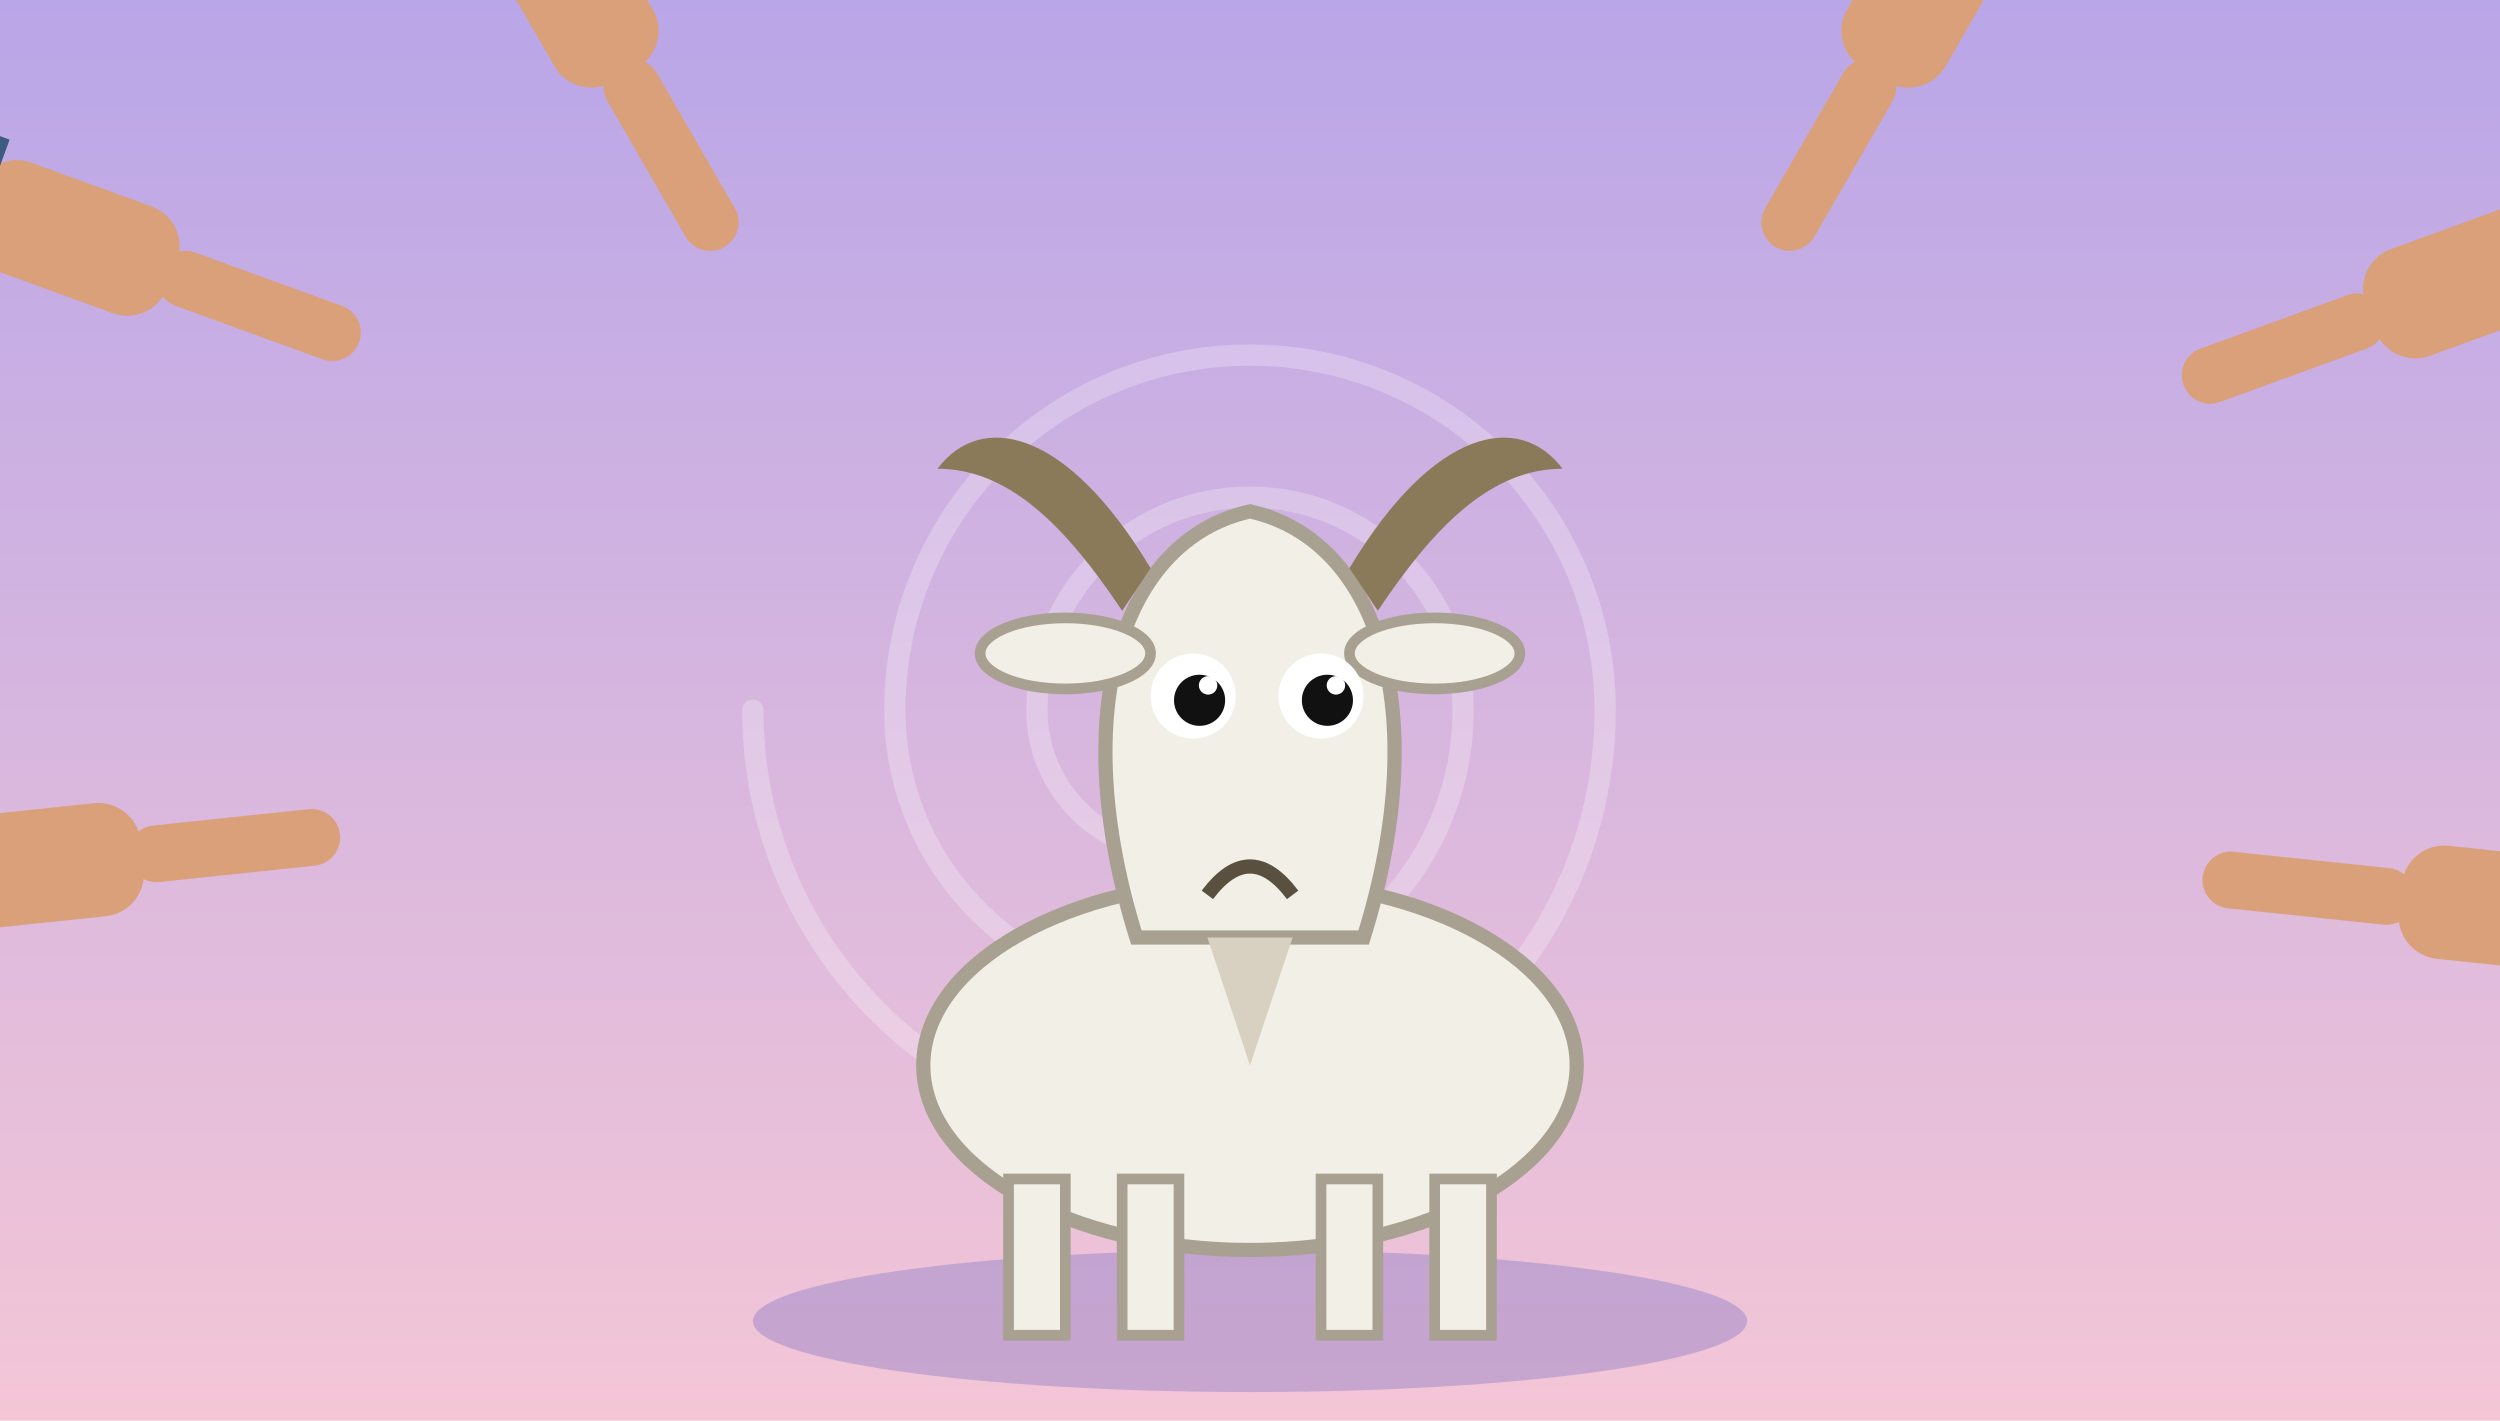
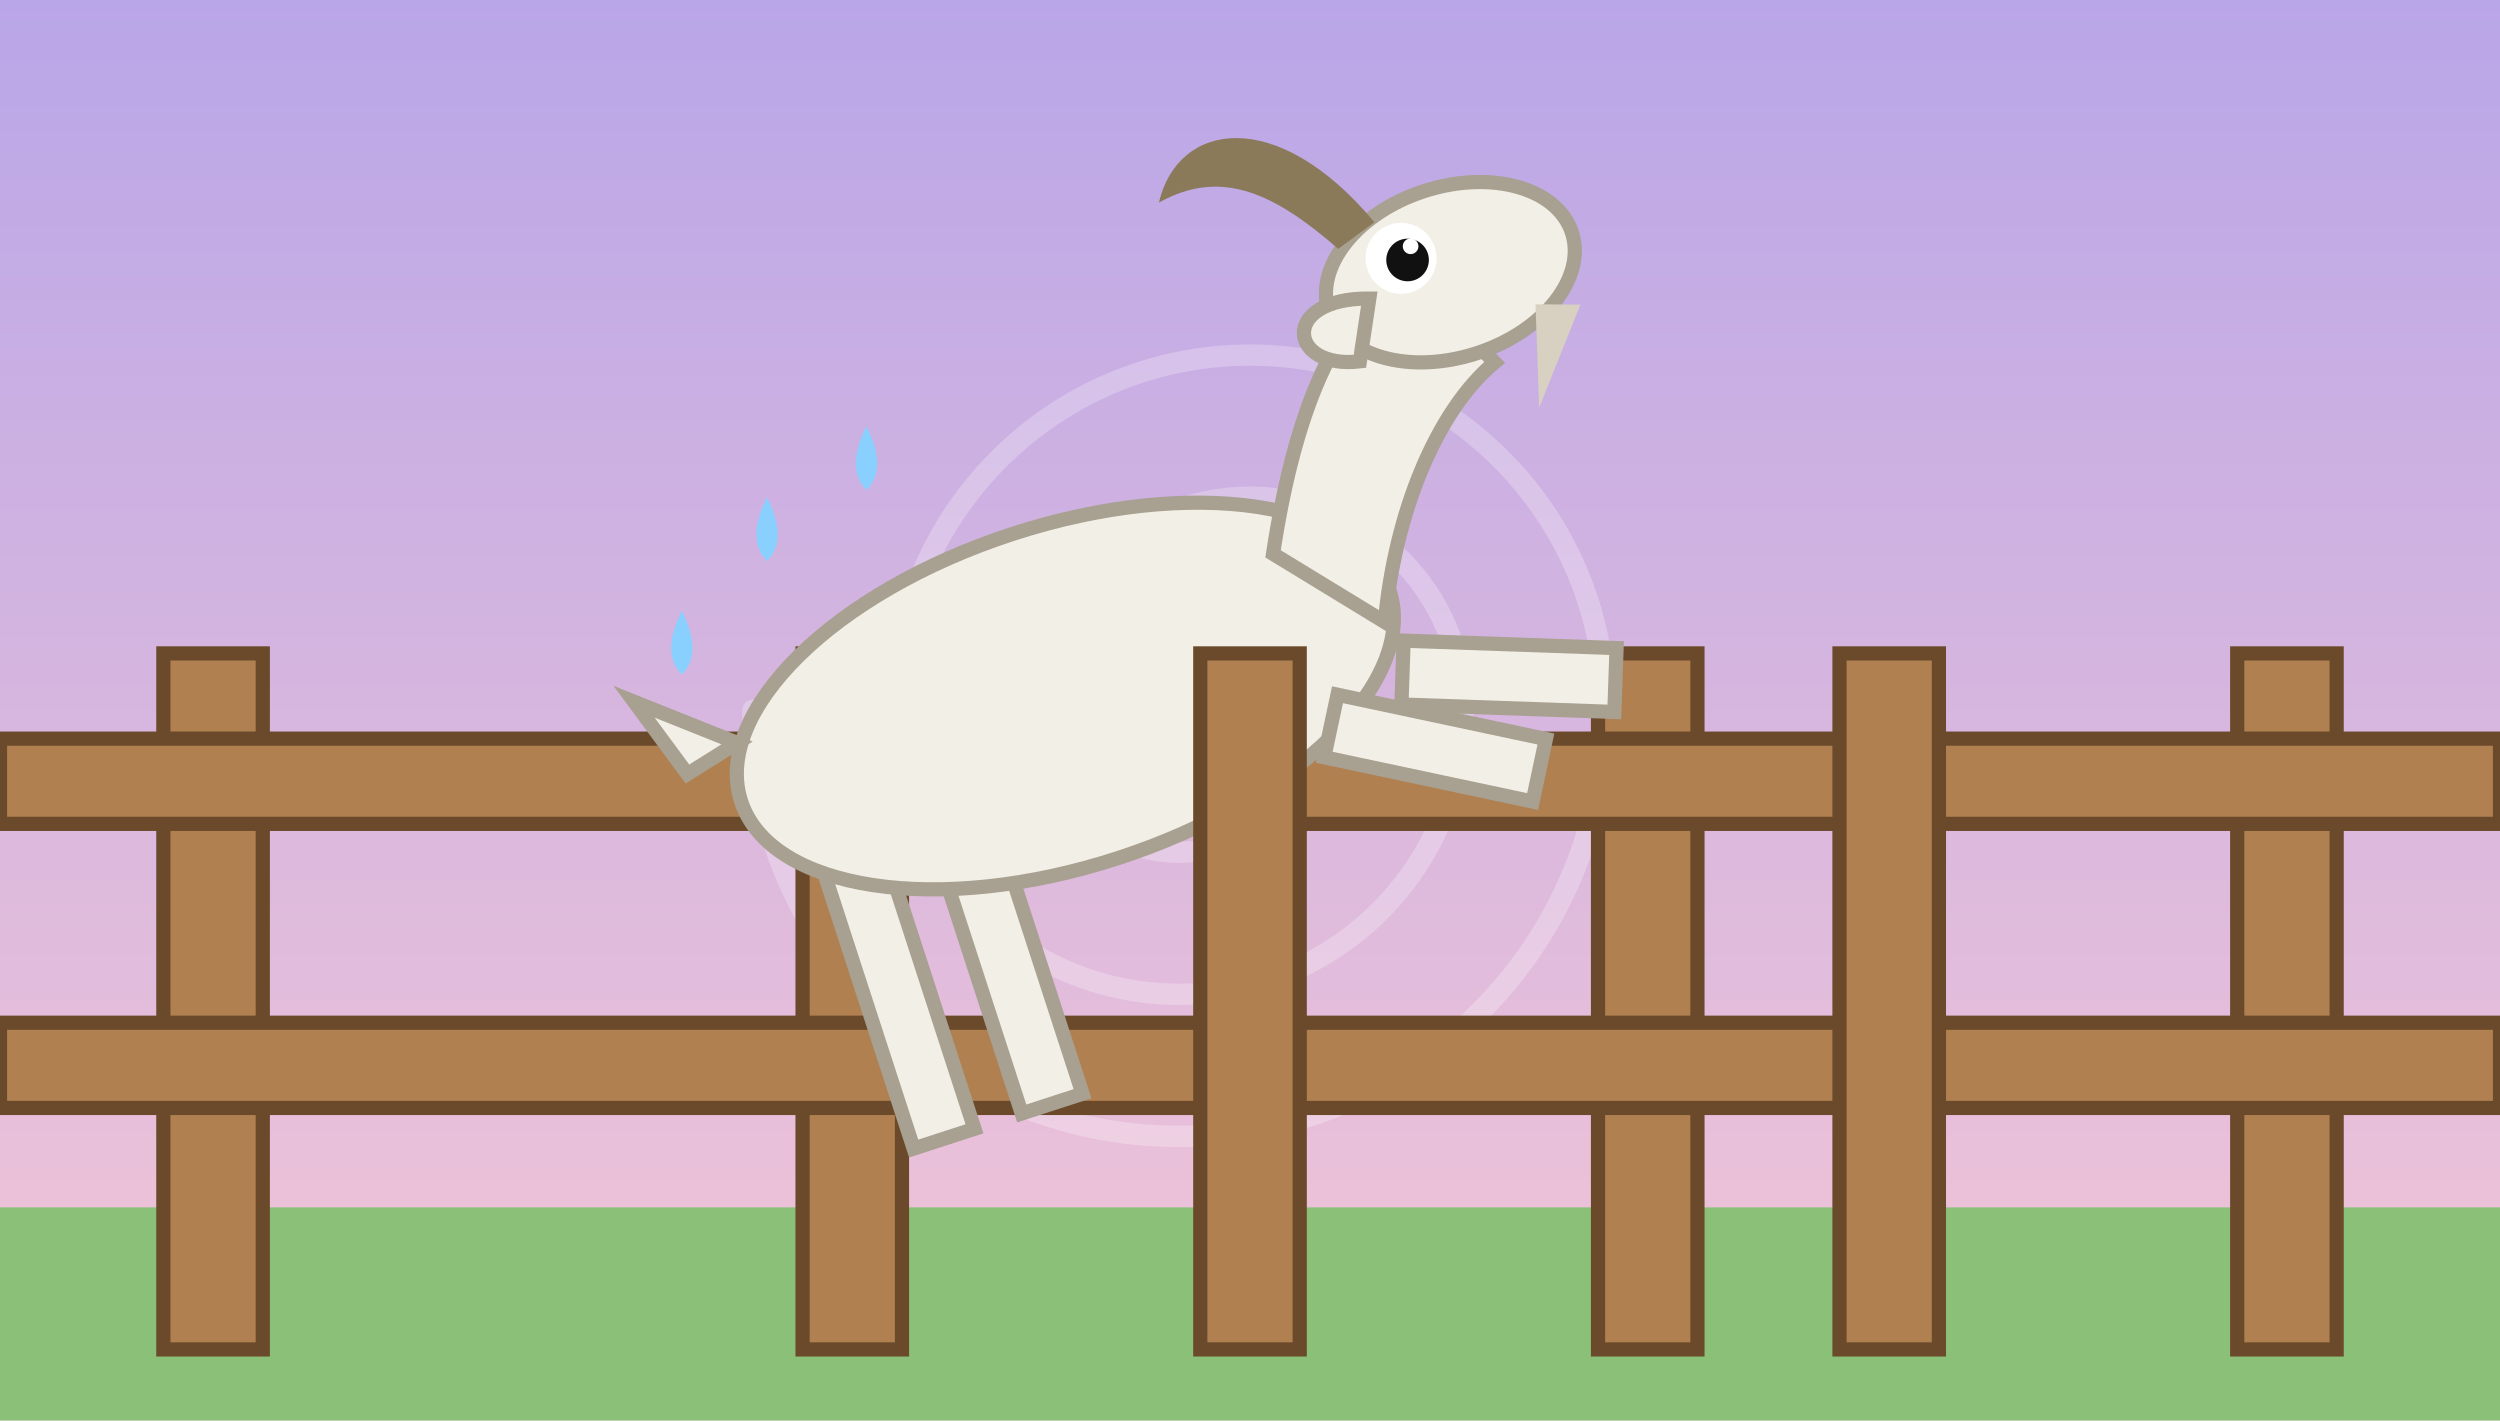
<svg xmlns="http://www.w3.org/2000/svg" viewBox="0 0 352 200" width="352" height="200">
  <defs>
    <linearGradient id="bg" x1="0" y1="0" x2="0" y2="1">
      <stop offset="0.00" stop-color="#b9a6e8" stop-opacity="1" />
      <stop offset="1.00" stop-color="#f4c6d6" stop-opacity="1" />
    </linearGradient>
  </defs>
  <rect x="0" y="0" width="352" height="200" fill="url(#bg)" />
  <path d="M176 100 m-10 0 a10 10 0 1 1 20 0 a20 20 0 1 1 -40 0 a30 30 0 1 1 60 0 a40 40 0 1 1 -80 0 a50 50 0 1 1 100 0 a60 60 0 1 1 -120 0" fill="none" stroke="#ffffff" stroke-width="3" stroke-linecap="round" stroke-linejoin="round" opacity="0.25" />
-   <ellipse cx="176.0" cy="186.0" rx="70.0" ry="10.0" fill="#9a86c8" opacity="0.5" />
-   <ellipse cx="176.0" cy="150.0" rx="46.0" ry="26.0" fill="#f2efe6" stroke="#a8a090" stroke-width="2" />
-   <rect x="142" y="166" width="8" height="22" fill="#f2efe6" stroke="#a8a090" stroke-width="1.5" />
-   <rect x="158" y="166" width="8" height="22" fill="#f2efe6" stroke="#a8a090" stroke-width="1.5" />
-   <rect x="186" y="166" width="8" height="22" fill="#f2efe6" stroke="#a8a090" stroke-width="1.5" />
-   <rect x="202" y="166" width="8" height="22" fill="#f2efe6" stroke="#a8a090" stroke-width="1.5" />
-   <path d="M160 132 C 150 100 158 76 176 72 C 194 76 202 100 192 132 Z" fill="#f2efe6" stroke="#a8a090" stroke-width="2" />
-   <path d="M162 80 C 150 60 138 58 132 66 C 142 66 150 74 158 86 Z" fill="#8a7a5a" />
-   <path d="M190 80 C 202 60 214 58 220 66 C 210 66 202 74 194 86 Z" fill="#8a7a5a" />
-   <ellipse cx="150.0" cy="92.0" rx="12.0" ry="5.0" fill="#f2efe6" stroke="#a8a090" stroke-width="1.5" />
-   <ellipse cx="202.0" cy="92.0" rx="12.0" ry="5.0" fill="#f2efe6" stroke="#a8a090" stroke-width="1.5" />
-   <circle cx="168.0" cy="98.0" r="6.0" fill="#fff" />
-   <circle cx="168.9" cy="98.6" r="3.6" fill="#111" />
-   <circle cx="170.1" cy="96.5" r="1.3" fill="#fff" />
-   <circle cx="186.0" cy="98.0" r="6.0" fill="#fff" />
-   <circle cx="186.9" cy="98.6" r="3.6" fill="#111" />
-   <circle cx="188.1" cy="96.5" r="1.3" fill="#fff" />
-   <path d="M170 126 Q 176 118 182 126" fill="none" stroke="#5a5040" stroke-width="2" />
-   <path d="M170 132 L176 150 L182 132 Z" fill="#d8d0c0" />
-   <g transform="translate(28 40) rotate(20)" opacity="1">
-     <rect x="-34" y="-8" width="30" height="16" fill="#d9a07a" rx="6" />
-     <rect x="-6" y="-4" width="30" height="8" fill="#d9a07a" rx="4" />
-     <rect x="-60" y="-10" width="28" height="20" fill="#3d5a80" />
+   <rect x="0" y="170" width="352" height="30" fill="#8ac078" />
+   <rect x="23" y="92" width="14" height="98" fill="#b08050" stroke="#6a4a2a" stroke-width="2" />
+   <rect x="113" y="92" width="14" height="98" fill="#b08050" stroke="#6a4a2a" stroke-width="2" />
+   <rect x="225" y="92" width="14" height="98" fill="#b08050" stroke="#6a4a2a" stroke-width="2" />
+   <rect x="315" y="92" width="14" height="98" fill="#b08050" stroke="#6a4a2a" stroke-width="2" />
+   <rect x="0" y="104" width="352" height="12" fill="#b08050" stroke="#6a4a2a" stroke-width="2" />
+   <rect x="0" y="144" width="352" height="12" fill="#b08050" stroke="#6a4a2a" stroke-width="2" />
+   <g transform="translate(150 98) rotate(-18)" opacity="1">
+     <rect x="-40" y="14" width="9" height="40" fill="#f2efe6" stroke="#a8a090" stroke-width="2" />
+     <rect x="-24" y="16" width="9" height="38" fill="#f2efe6" stroke="#a8a090" stroke-width="2" />
+     <ellipse cx="0.0" cy="0.0" rx="48.0" ry="24.0" fill="#f2efe6" stroke="#a8a090" stroke-width="2" />
+     <path d="M-46 -8 l -12 -10 l 4 12 Z" fill="#f2efe6" stroke="#a8a090" stroke-width="2" />
+     <path d="M34 -10 C 44 -30 54 -40 64 -42 L72 -26 C 62 -22 52 -10 46 4 Z" fill="#f2efe6" stroke="#a8a090" stroke-width="2" />
+     <ellipse cx="70.0" cy="-40.0" rx="18.0" ry="12.0" fill="#f2efe6" stroke="#a8a090" stroke-width="2" />
+     <path d="M62 -50 C 54 -70 40 -72 34 -62 C 44 -64 50 -58 56 -48 Z" fill="#8a7a5a" />
+     <path d="M58 -40 C 46 -44 44 -34 54 -32 Z" fill="#f2efe6" stroke="#a8a090" stroke-width="2" />
+     <circle cx="64.0" cy="-44.0" r="5.0" fill="#fff" />
+     <circle cx="64.8" cy="-43.5" r="3.0" fill="#111" />
+     <circle cx="65.8" cy="-45.2" r="1.1" fill="#fff" />
+     <path d="M80 -32 L76 -18 L86 -30 Z" fill="#d8d0c0" />
+     <rect x="30" y="16" width="9" height="30" fill="#f2efe6" stroke="#a8a090" stroke-width="2" transform="rotate(-60 34 16)" />
+     <rect x="42" y="12" width="9" height="30" fill="#f2efe6" stroke="#a8a090" stroke-width="2" transform="rotate(-70 46 12)" />
  </g>
-   <g transform="translate(24 120) rotate(-6)" opacity="1">
-     <rect x="-34" y="-8" width="30" height="16" fill="#d9a07a" rx="6" />
-     <rect x="-6" y="-4" width="30" height="8" fill="#d9a07a" rx="4" />
-     <rect x="-60" y="-10" width="28" height="20" fill="#3d5a80" />
-   </g>
-   <g transform="translate(330 46) rotate(160)" opacity="1">
-     <rect x="-34" y="-8" width="30" height="16" fill="#d9a07a" rx="6" />
-     <rect x="-6" y="-4" width="30" height="8" fill="#d9a07a" rx="4" />
-     <rect x="-60" y="-10" width="28" height="20" fill="#3d5a80" />
-   </g>
-   <g transform="translate(334 126) rotate(186)" opacity="1">
-     <rect x="-34" y="-8" width="30" height="16" fill="#d9a07a" rx="6" />
-     <rect x="-6" y="-4" width="30" height="8" fill="#d9a07a" rx="4" />
-     <rect x="-60" y="-10" width="28" height="20" fill="#3d5a80" />
-   </g>
-   <g transform="translate(90 14) rotate(60)" opacity="1">
-     <rect x="-34" y="-8" width="30" height="16" fill="#d9a07a" rx="6" />
-     <rect x="-6" y="-4" width="30" height="8" fill="#d9a07a" rx="4" />
-     <rect x="-60" y="-10" width="28" height="20" fill="#3d5a80" />
-   </g>
-   <g transform="translate(262 14) rotate(120)" opacity="1">
-     <rect x="-34" y="-8" width="30" height="16" fill="#d9a07a" rx="6" />
-     <rect x="-6" y="-4" width="30" height="8" fill="#d9a07a" rx="4" />
-     <rect x="-60" y="-10" width="28" height="20" fill="#3d5a80" />
-   </g>
+   <rect x="169" y="92" width="14" height="98" fill="#b08050" stroke="#6a4a2a" stroke-width="2" />
+   <rect x="259" y="92" width="14" height="98" fill="#b08050" stroke="#6a4a2a" stroke-width="2" />
+   <path d="M108 70 q 3 6 0 9 q -3 -3 0 -9 Z" fill="#8ad0ff" />
+   <path d="M96 86 q 3 6 0 9 q -3 -3 0 -9 Z" fill="#8ad0ff" />
+   <path d="M122 60 q 3 6 0 9 q -3 -3 0 -9 Z" fill="#8ad0ff" />
</svg>
